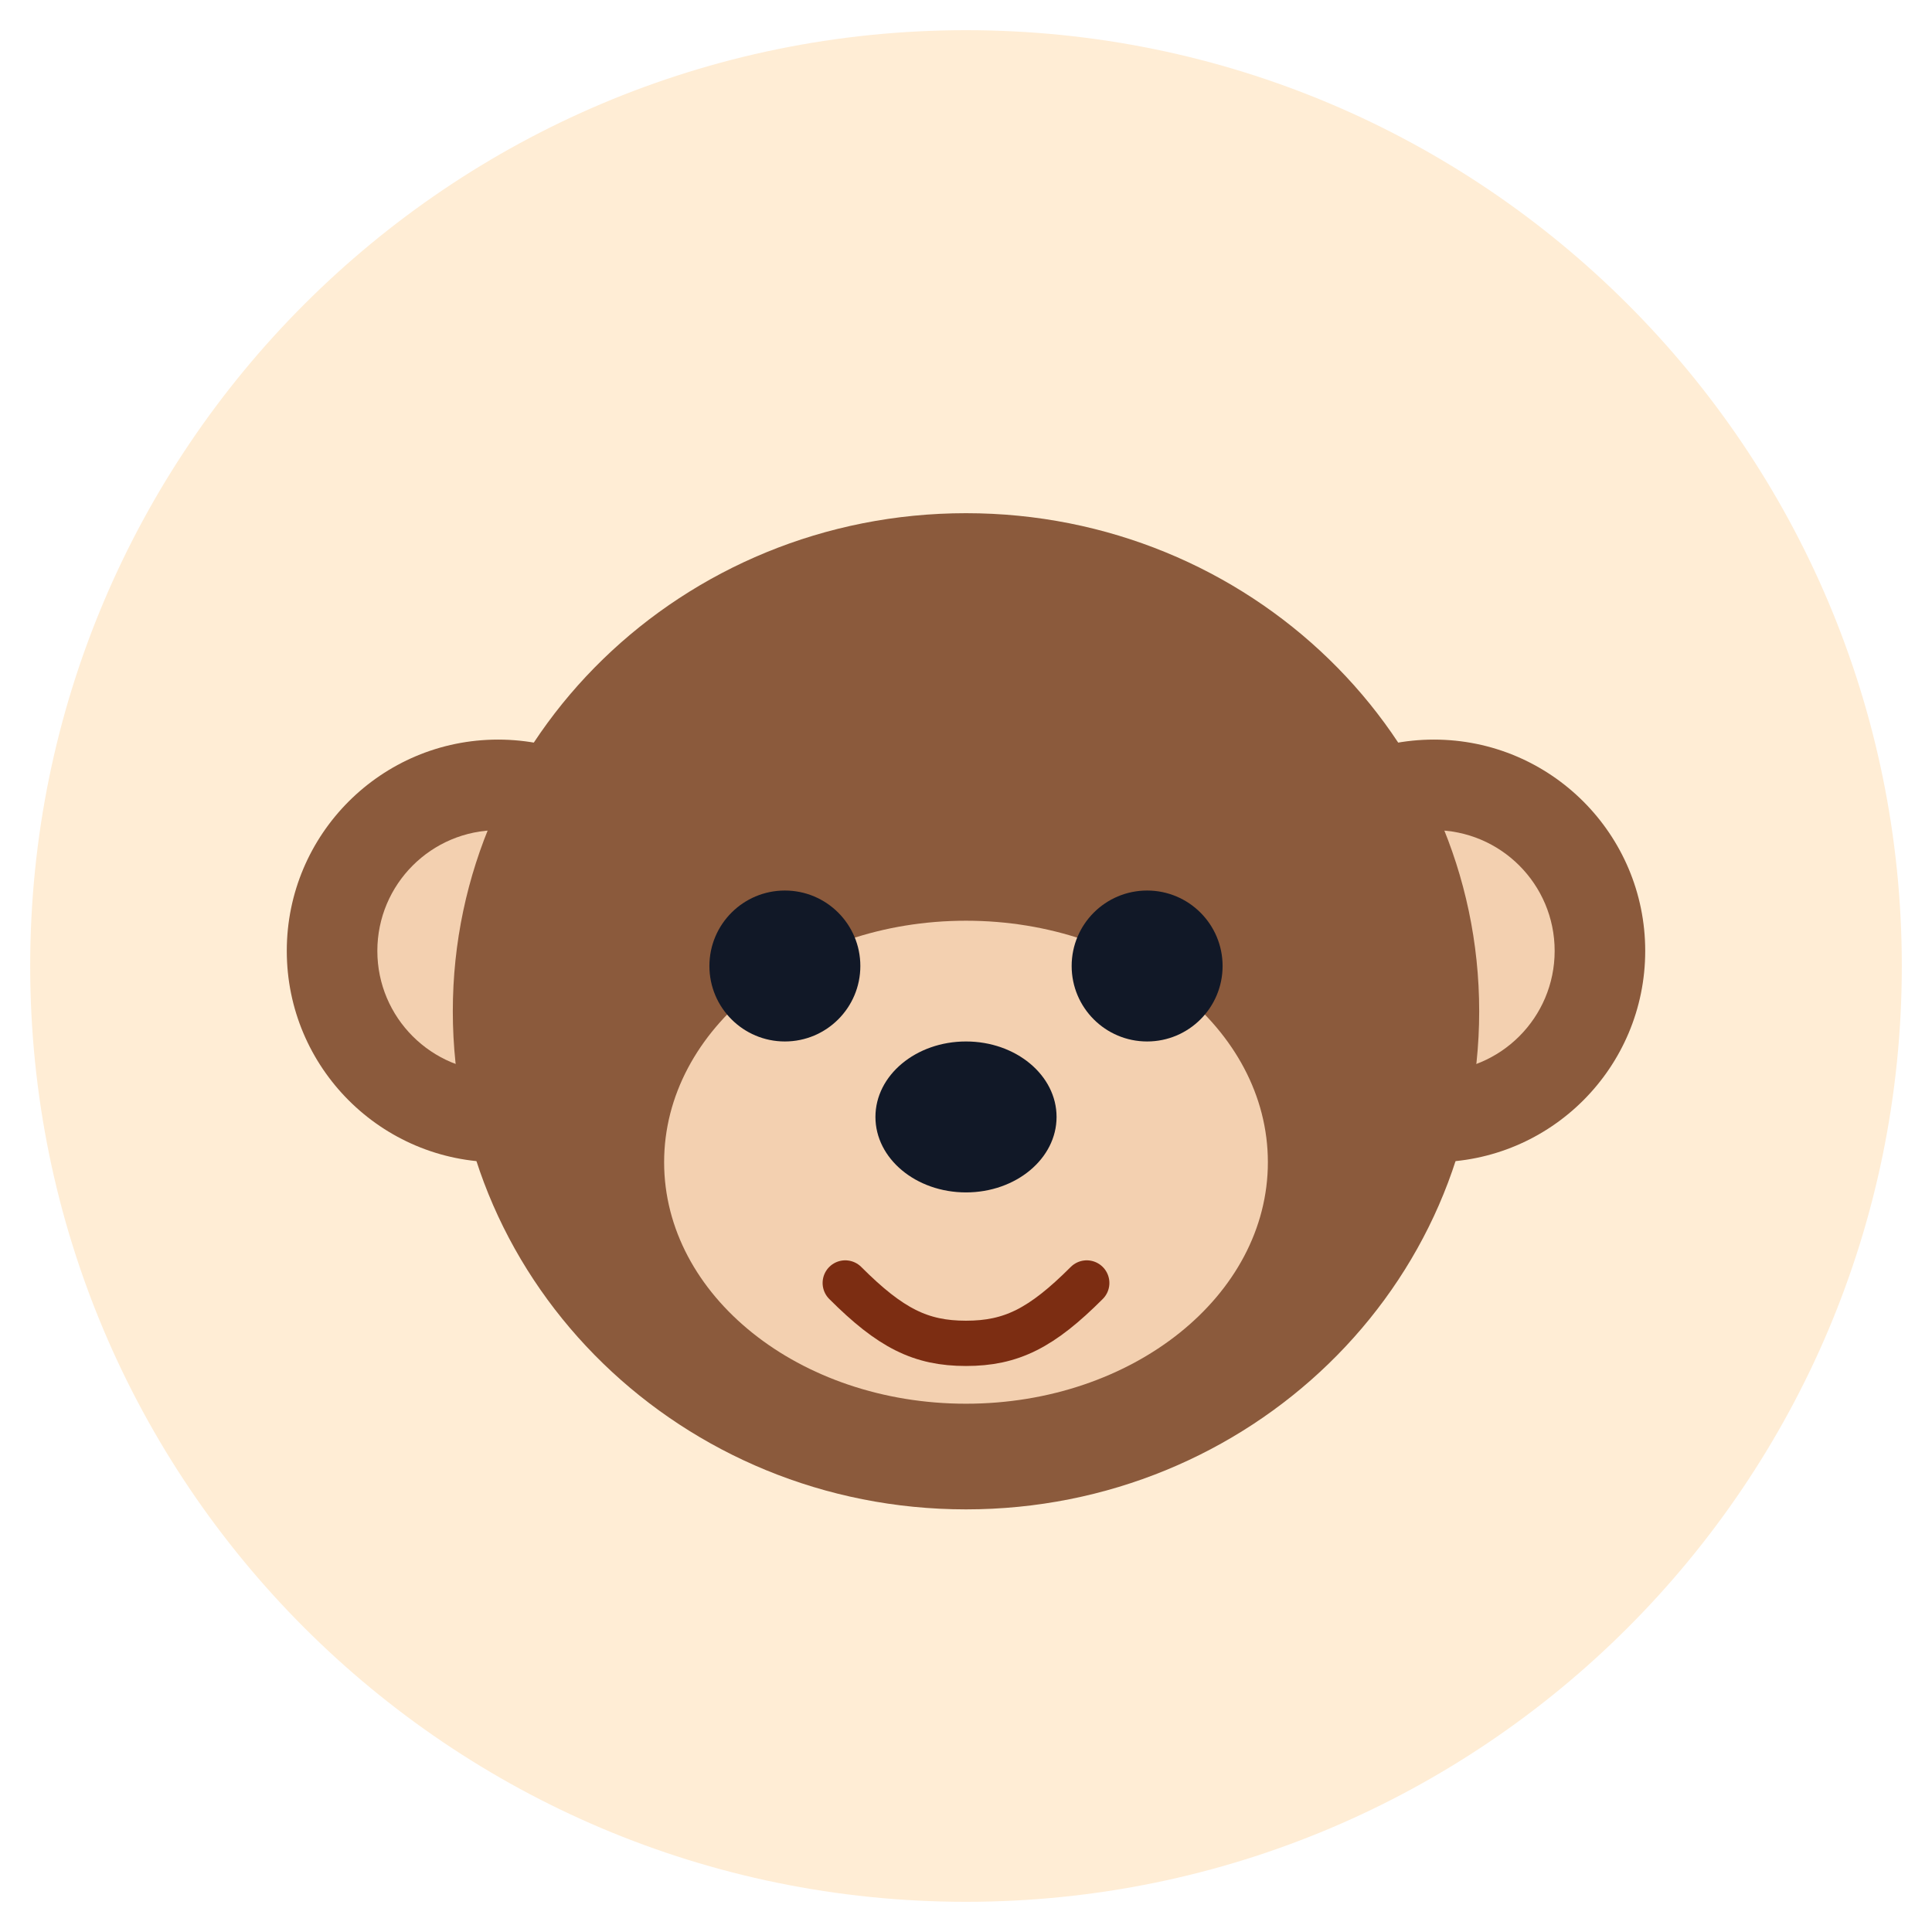
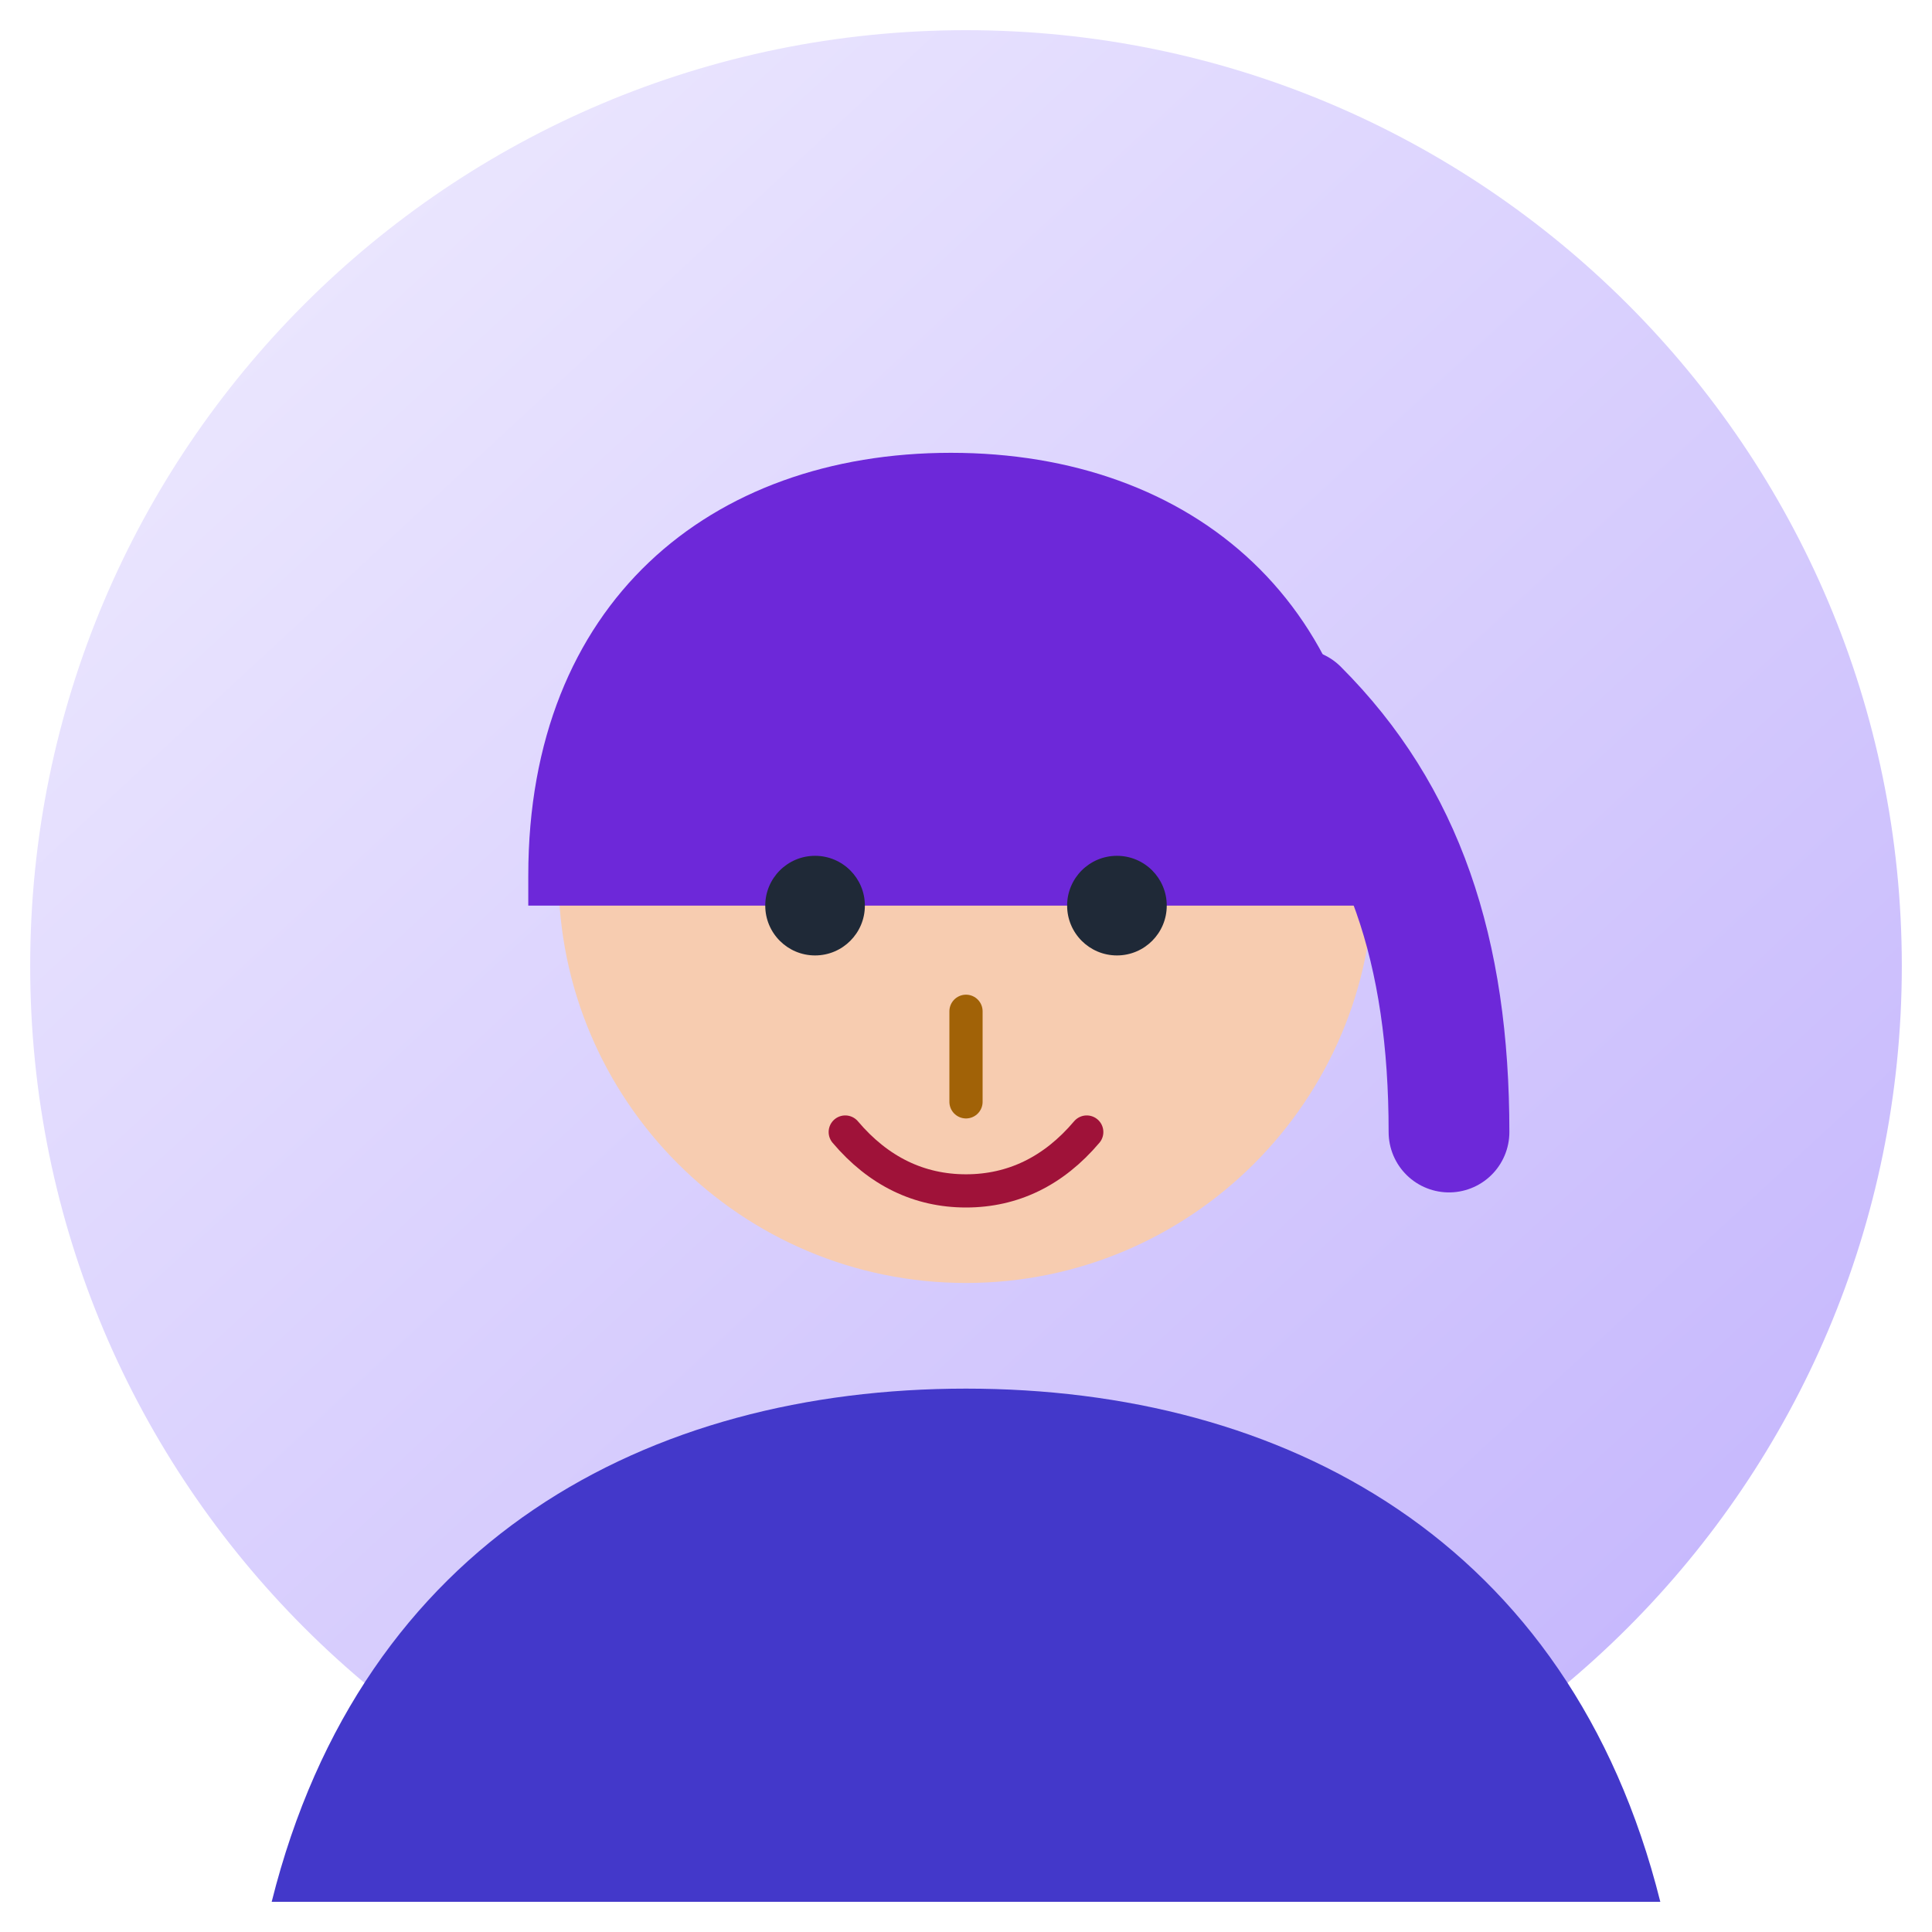
<svg xmlns="http://www.w3.org/2000/svg" viewBox="0 0 128 128">
-   <circle cx="64" cy="64" r="62" fill="#ffedd5" />
-   <circle cx="33" cy="63" r="14" fill="#8b5a3c" />
-   <circle cx="95" cy="63" r="14" fill="#8b5a3c" />
-   <circle cx="33" cy="63" r="8" fill="#f3d0b0" />
-   <circle cx="95" cy="63" r="8" fill="#f3d0b0" />
-   <ellipse cx="64" cy="67" rx="34" ry="33" fill="#8b5a3c" />
-   <ellipse cx="64" cy="77" rx="20" ry="16" fill="#f3d0b0" />
-   <circle cx="52" cy="64" r="5" fill="#111827" />
-   <circle cx="76" cy="64" r="5" fill="#111827" />
-   <ellipse cx="64" cy="74" rx="6" ry="5" fill="#111827" />
-   <path d="M56 85c3 3 5 4 8 4s5-1 8-4" stroke="#7c2d12" stroke-width="3" stroke-linecap="round" fill="none" />
+   <defs>
+     <linearGradient id="bg7" x1="14" y1="10" x2="114" y2="118" gradientUnits="userSpaceOnUse">
+       <stop stop-color="#ede9fe" />
+       <stop offset="1" stop-color="#c4b5fd" />
+     </linearGradient>
+   </defs>
+   <circle cx="64" cy="64" r="62" fill="url(#bg7)" />
+   <path d="M18 126c6-24 25-34 46-34s40 10 46 34z" fill="#4338ca" />
+   <circle cx="64" cy="58" r="27" fill="#f7ccb0" />
+   <path d="M35 58c0-18 12-28 28-28s28 10 28 28v2H35z" fill="#6d28d9" />
+   <path d="M86 47c7 7 10 16 10 28" stroke="#6d28d9" stroke-width="8" stroke-linecap="round" fill="none" />
+   <circle cx="54" cy="60" r="3.3" fill="#1f2937" />
+   <circle cx="74" cy="60" r="3.3" fill="#1f2937" />
+   <path d="M64 67v6" stroke="#a16207" stroke-width="2.2" stroke-linecap="round" />
+   <path d="M56 75c2.2 2.6 4.9 3.9 8 3.9s5.8-1.3 8-3.9" stroke="#9f1239" stroke-width="2.2" stroke-linecap="round" fill="none" />
</svg>
